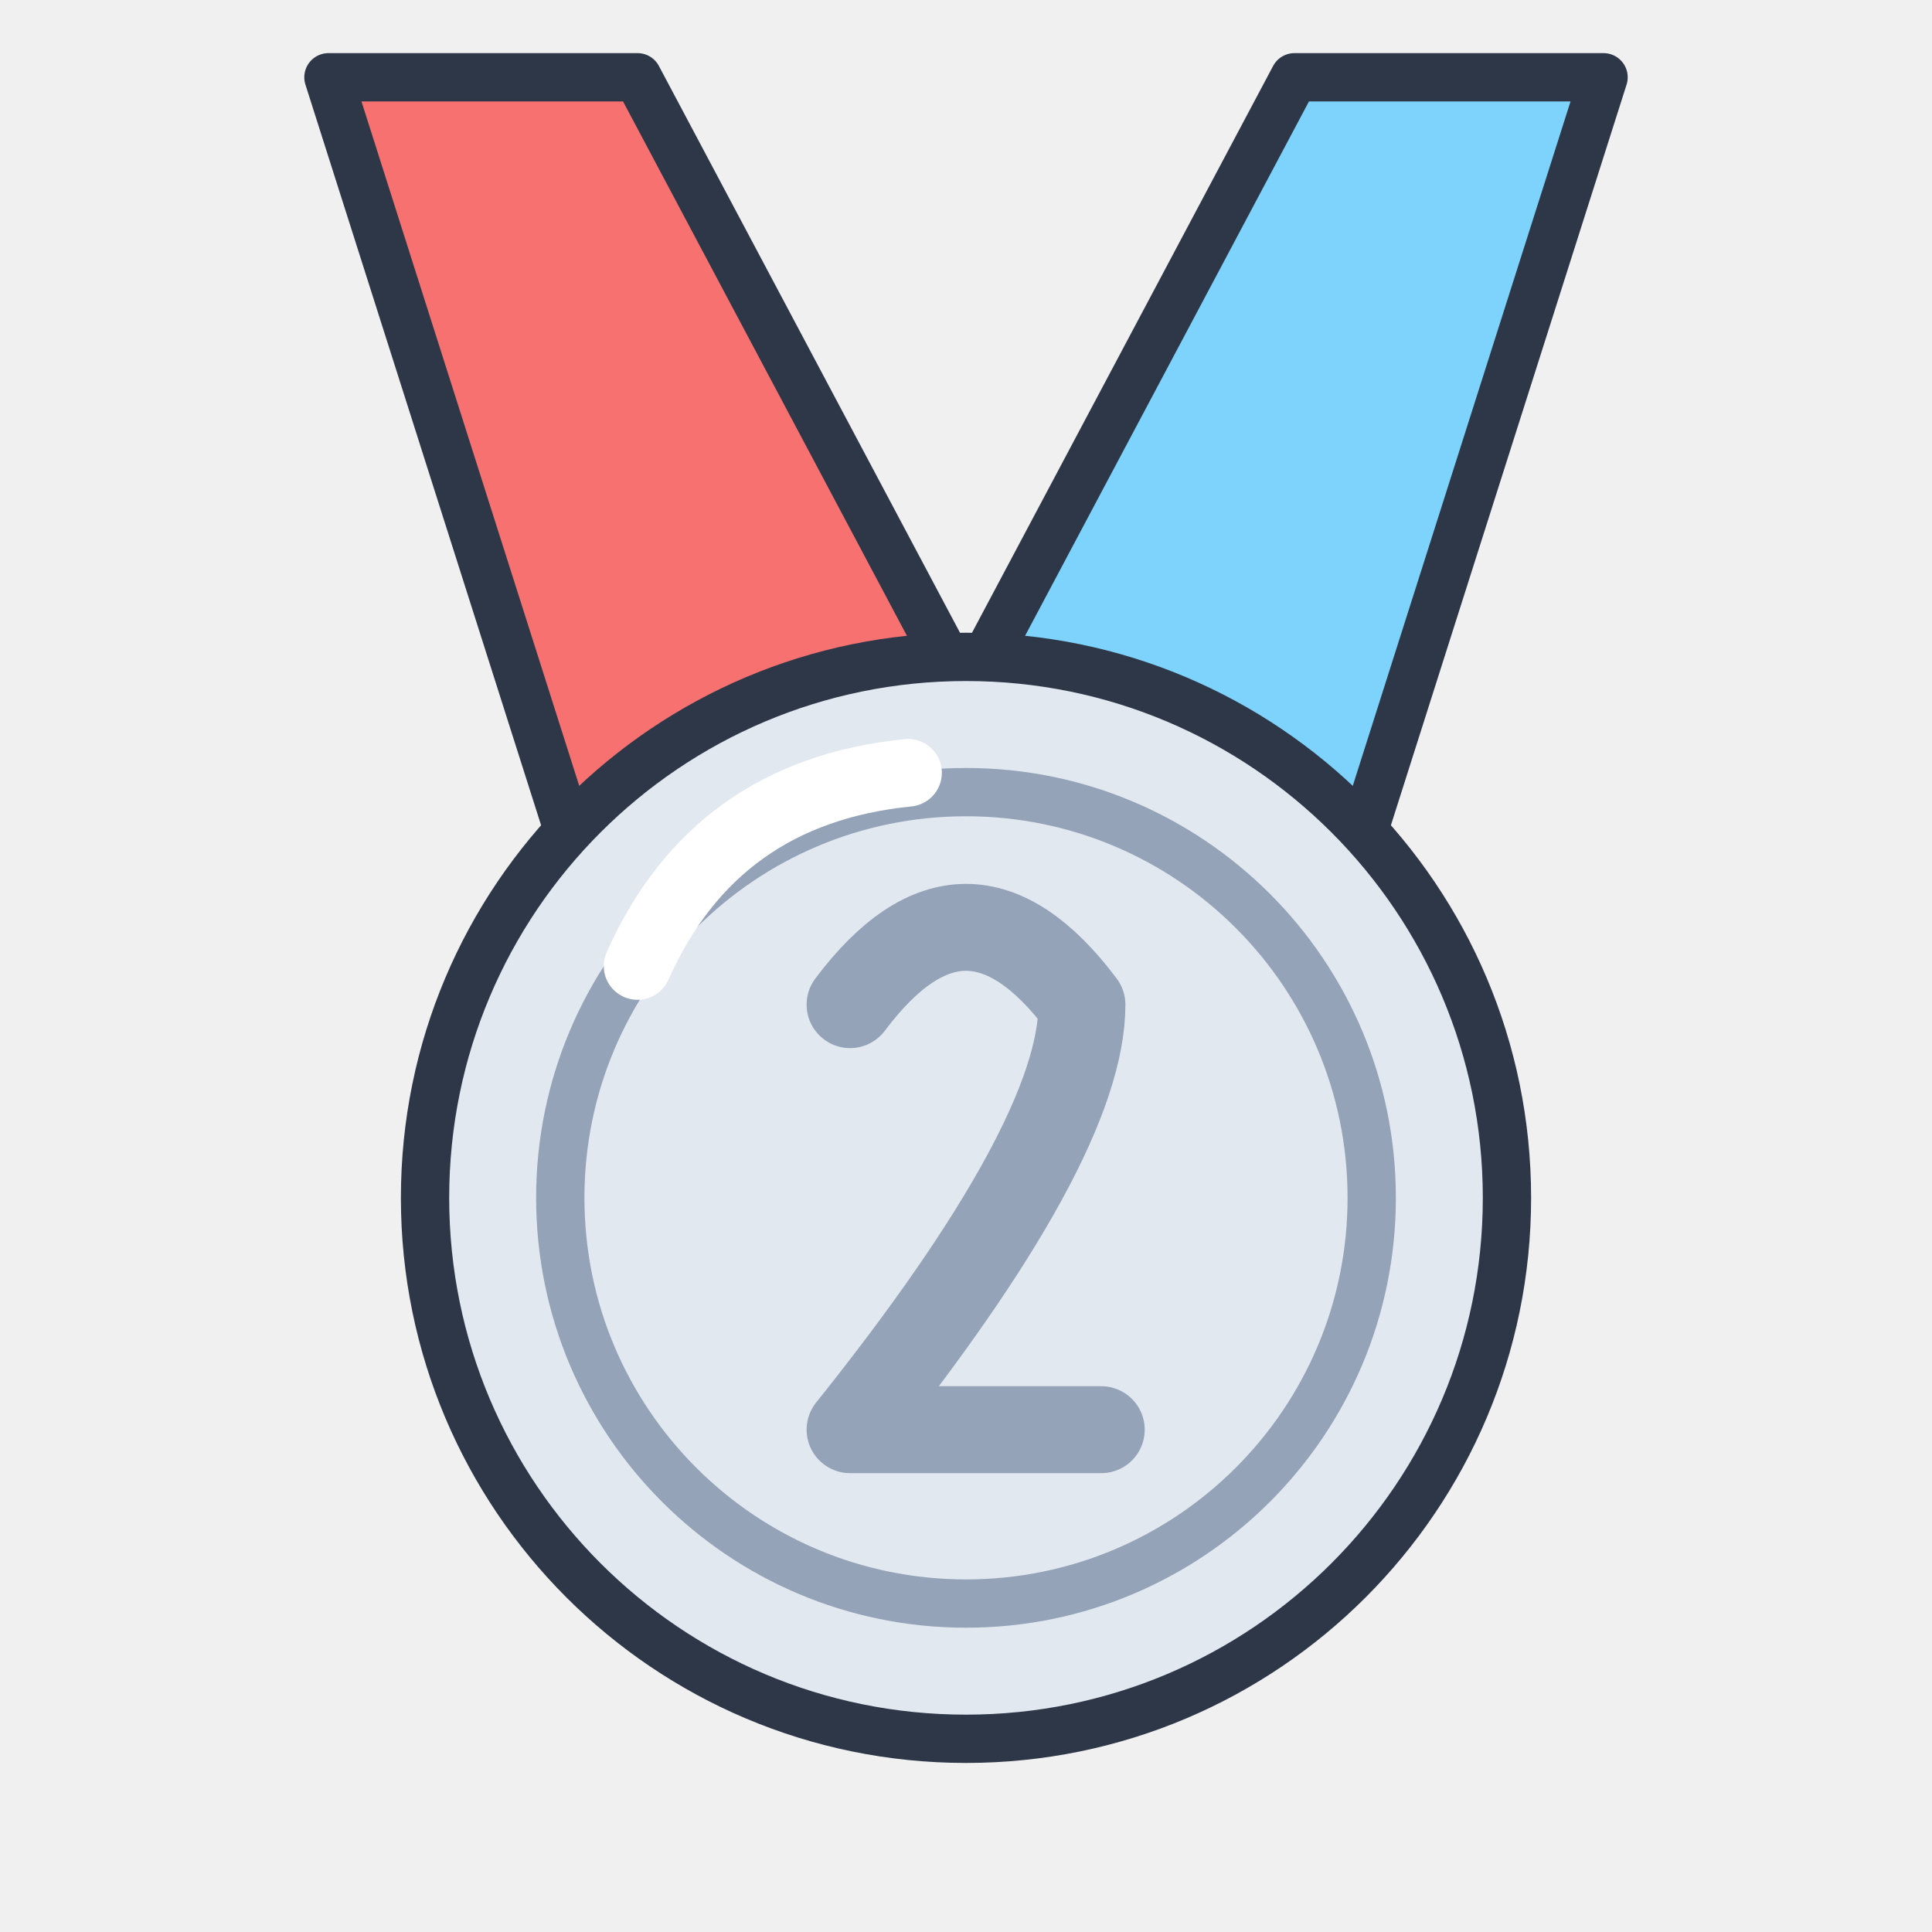
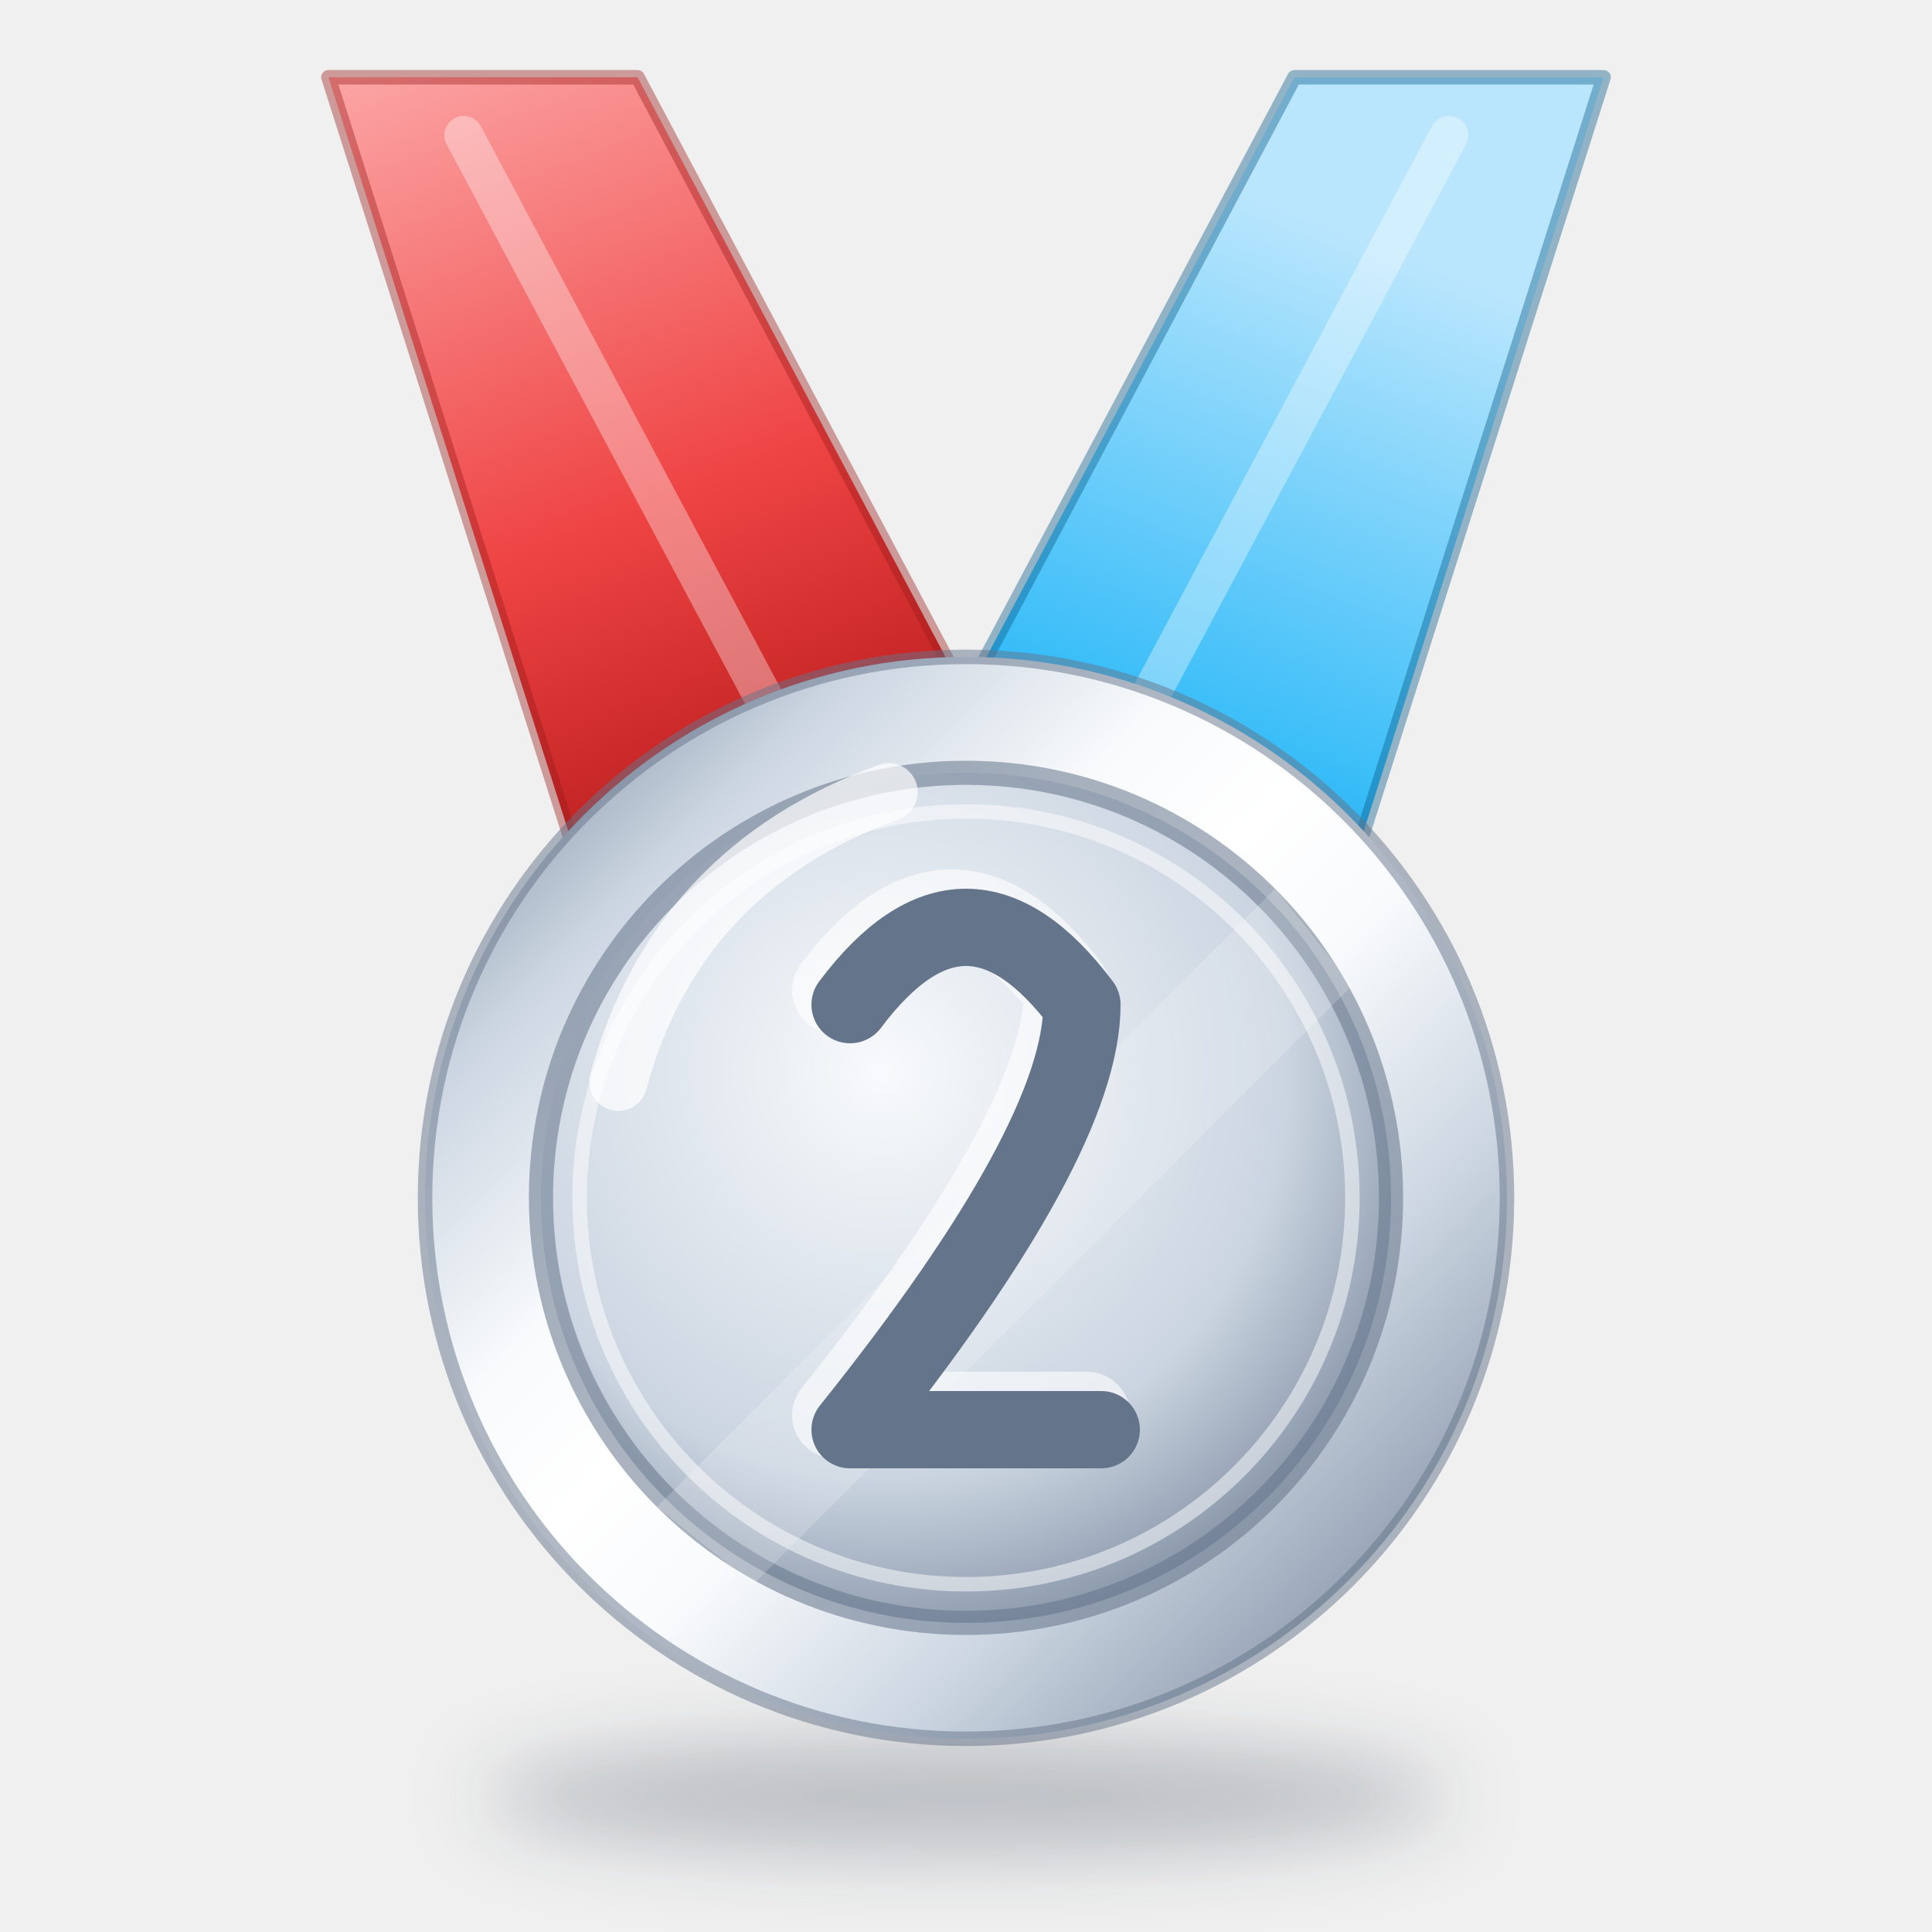
- <svg xmlns="http://www.w3.org/2000/svg" viewBox="0 0 200 200" role="img" aria-labelledby="t">
-   <g stroke="#2D3748" stroke-width="5" stroke-linejoin="round" stroke-linecap="round">
-     <path d="M66 8L100 72L62 96L34 8Z" fill="#F87171" />
-     <path d="M134 8L100 72L138 96L166 8Z" fill="#7DD3FC" />
-     <circle cx="100" cy="124" r="56" fill="#E2E8F0" />
-     <circle cx="100" cy="124" r="42" fill="none" stroke="#94A3B8" stroke-width="5" />
-     <path d="M66 100Q74 82 94 80" fill="none" stroke="#fff" stroke-width="7" />
-     <path d="M88 104Q100 88 112 104Q112 118 88 148H114" fill="none" stroke="#94A3B8" stroke-width="9" />
-   </g>
+ <svg xmlns="http://www.w3.org/2000/svg" viewBox="0 0 200 200" role="img" aria-labelledby="medal-silver-t">
+   <defs>
+     <filter id="medal-silver-blur" x="-30%" y="-80%" width="160%" height="260%">
+       <feGaussianBlur stdDeviation="4" />
+     </filter>
+     <linearGradient id="medal-silver-red" x1="0" y1="0" x2="0.3" y2="1">
+       <stop offset="0" stop-color="#FCA5A5" />
+       <stop offset="0.6" stop-color="#EF4444" />
+       <stop offset="1" stop-color="#B91C1C" />
+     </linearGradient>
+     <linearGradient id="medal-silver-blue" x1="0" y1="0" x2="-0.3" y2="1">
+       <stop offset="0" stop-color="#BAE6FD" />
+       <stop offset="0.6" stop-color="#38BDF8" />
+       <stop offset="1" stop-color="#0369A1" />
+     </linearGradient>
+     <linearGradient id="medal-silver-metal" x1="0" y1="0" x2="1" y2="1">
+       <stop offset="0" stop-color="#64748B" />
+       <stop offset="0.2" stop-color="#CBD5E1" />
+       <stop offset="0.36" stop-color="#F8FAFC" />
+       <stop offset="0.46" stop-color="#FFFFFF" />
+       <stop offset="0.56" stop-color="#F8FAFC" />
+       <stop offset="0.72" stop-color="#CBD5E1" />
+       <stop offset="1" stop-color="#64748B" />
+     </linearGradient>
+     <radialGradient id="medal-silver-inner" cx="0.4" cy="0.35" r="0.8">
+       <stop offset="0" stop-color="#F8FAFC" />
+       <stop offset="0.6" stop-color="#CBD5E1" />
+       <stop offset="1" stop-color="#64748B" />
+     </radialGradient>
+   </defs>
+   <ellipse cx="100" cy="186" rx="50" ry="6" fill="#1E293B" opacity="0.25" filter="url(#medal-silver-blur)" />
+   <path d="M66 8L100 72L62 96L34 8Z" fill="url(#medal-silver-red)" />
+   <path d="M66 8L100 72L62 96L34 8Z" fill="none" stroke="#991B1B" stroke-width="1.5" stroke-opacity=".4" stroke-linejoin="round" />
+   <path d="M48 14L80 74" fill="none" stroke="#fff" stroke-width="4" stroke-linecap="round" stroke-linejoin="round" opacity="0.35" />
+   <path d="M134 8L100 72L138 96L166 8Z" fill="url(#medal-silver-blue)" />
+   <path d="M134 8L100 72L138 96L166 8Z" fill="none" stroke="#075985" stroke-width="1.5" stroke-opacity=".4" stroke-linejoin="round" />
+   <path d="M150 14L118 74" fill="none" stroke="#fff" stroke-width="4" stroke-linecap="round" stroke-linejoin="round" opacity="0.35" />
+   <path d="M100 72L138 96L124 84Z" fill="#0F172A" opacity=".18" />
+   <circle cx="100" cy="124" r="56" fill="url(#medal-silver-metal)" />
+   <circle cx="100" cy="124" r="56" fill="none" stroke="#64748B" stroke-width="1.5" stroke-opacity=".5" />
+   <circle cx="100" cy="124" r="44" fill="url(#medal-silver-inner)" />
+   <circle cx="100" cy="124" r="44" fill="none" stroke="#64748B" stroke-width="2.5" stroke-opacity=".55" />
+   <circle cx="100" cy="124" r="40" fill="none" stroke="#fff" stroke-width="1.5" stroke-opacity=".5" />
+   <path d="M64 112Q70 90 92 82" fill="none" stroke="#fff" stroke-width="6" stroke-linecap="round" stroke-linejoin="round" opacity="0.7" />
+   <path d="M68 156L132 92L140 102L78 164Z" fill="#fff" opacity=".18" />
+   <path d="M88 104Q100 88 112 104Q112 118 88 148H114" fill="none" stroke="#FFFFFF" stroke-width="9" stroke-linecap="round" stroke-linejoin="round" opacity="0.6" transform="translate(-1.5 -1.5)" />
+   <path d="M88 104Q100 88 112 104Q112 118 88 148H114" fill="none" stroke="#64748B" stroke-width="8" stroke-linecap="round" stroke-linejoin="round" />
</svg>
